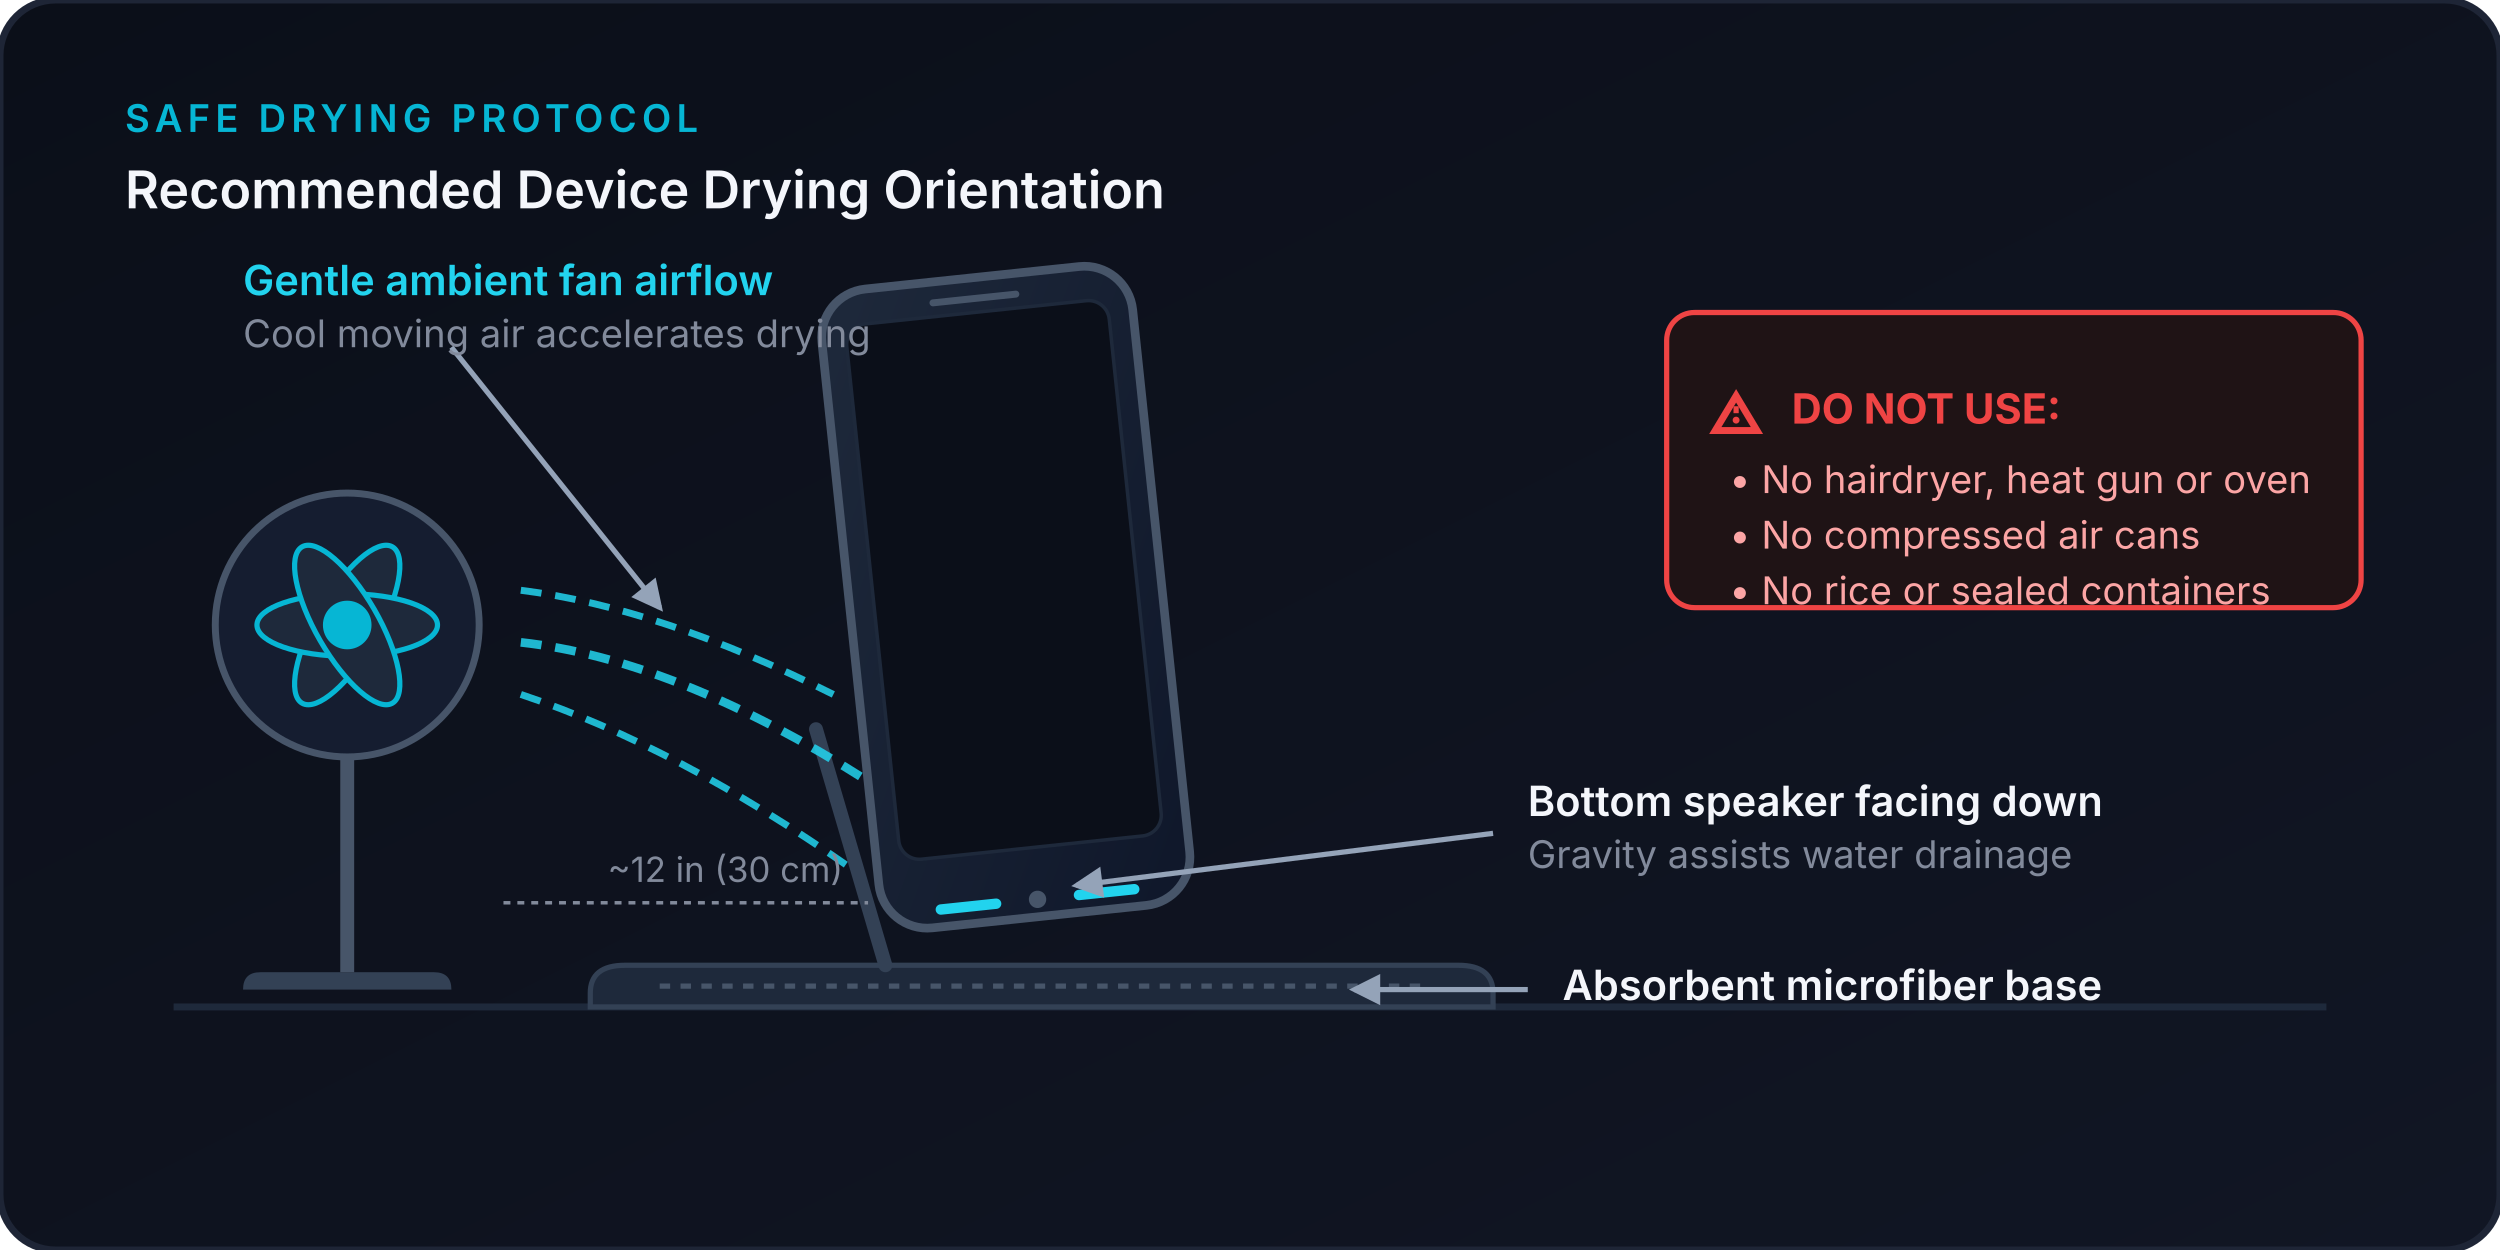
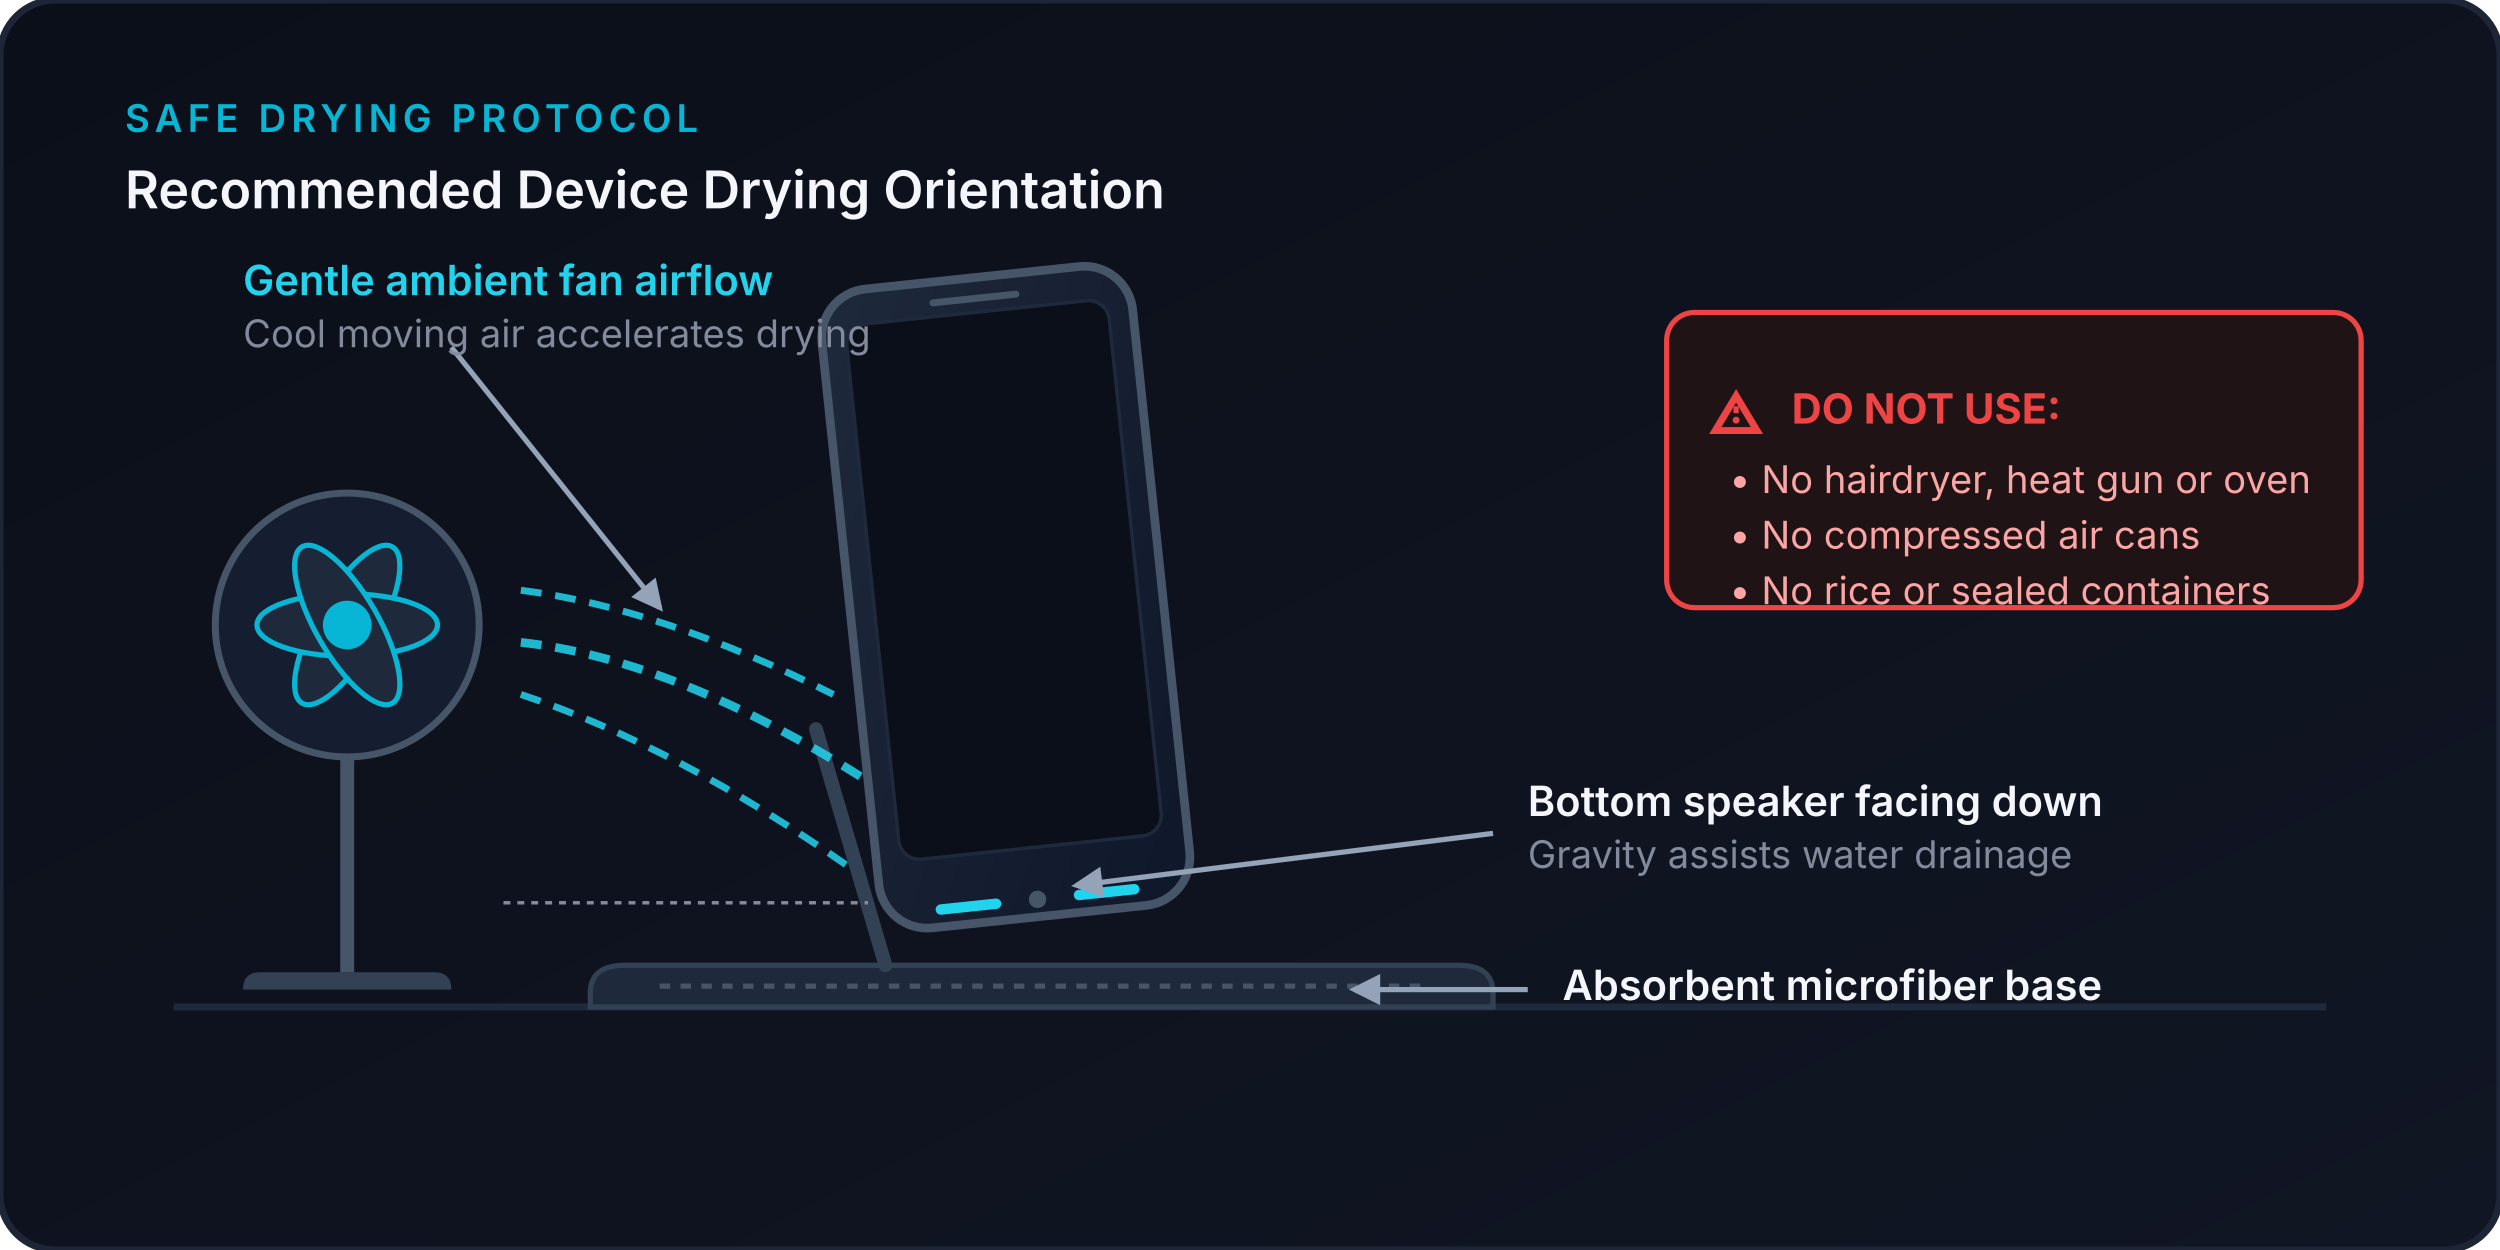
<svg xmlns="http://www.w3.org/2000/svg" viewBox="0 0 720 360" width="100%" height="100%">
  <defs>
    <linearGradient id="bgGrad2" x1="0%" y1="0%" x2="100%" y2="100%">
      <stop offset="0%" stop-color="#0b0f19" />
      <stop offset="100%" stop-color="#111624" />
    </linearGradient>
    <linearGradient id="phoneBody" x1="0%" y1="0%" x2="100%" y2="100%">
      <stop offset="0%" stop-color="#1e293b" />
      <stop offset="100%" stop-color="#0f172a" />
    </linearGradient>
    <marker id="arrowCyan2" markerWidth="8" markerHeight="8" refX="6" refY="4" orient="auto">
      <path d="M1,1 L7,4 L1,7 Z" fill="#22d3ee" />
    </marker>
    <marker id="arrowMute2" markerWidth="8" markerHeight="8" refX="6" refY="4" orient="auto">
      <path d="M1,1 L7,4 L1,7 Z" fill="#94a3b8" />
    </marker>
  </defs>
  <rect width="720" height="360" rx="16" fill="url(#bgGrad2)" stroke="#1e2536" stroke-width="2" />
  <text x="36" y="38" fill="#06b6d4" font-family="system-ui, -apple-system, sans-serif" font-size="11" font-weight="600" letter-spacing="1.5">SAFE DRYING PROTOCOL</text>
  <text x="36" y="60" fill="#f4f6fb" font-family="system-ui, -apple-system, sans-serif" font-size="15" font-weight="600">Recommended Device Drying Orientation</text>
  <line x1="50" y1="290" x2="670" y2="290" stroke="#1e293b" stroke-width="2" />
  <path d="M 180,278 L 420,278 Q 430,278 430,286 L 430,290 L 170,290 L 170,286 Q 170,278 180,278 Z" fill="#1e293b" stroke="#334155" stroke-width="1.5" />
  <line x1="190" y1="284" x2="410" y2="284" stroke="#475569" stroke-width="1.5" stroke-dasharray="3,3" />
  <g transform="translate(280, 80) rotate(-6)">
    <rect x="-45" y="0" width="90" height="185" rx="14" fill="url(#phoneBody)" stroke="#475569" stroke-width="2.5" />
    <rect x="-38" y="10" width="76" height="155" rx="6" fill="#0b0f19" stroke="#1e293b" stroke-width="1" />
    <line x1="-12" y1="6" x2="12" y2="6" stroke="#475569" stroke-width="2" stroke-linecap="round" />
    <line x1="-28" y1="180" x2="-12" y2="180" stroke="#22d3ee" stroke-width="3" stroke-linecap="round" />
    <circle cx="0" cy="180" r="2.5" fill="#475569" />
    <line x1="12" y1="180" x2="28" y2="180" stroke="#22d3ee" stroke-width="3" stroke-linecap="round" />
  </g>
  <path d="M 235,210 L 255,278" stroke="#334155" stroke-width="4" stroke-linecap="round" />
  <g transform="translate(100, 160)">
    <path d="M -25,120 L 25,120 Q 30,120 30,125 L -30,125 Q -30,120 -25,120 Z" fill="#334155" />
    <line x1="0" y1="120" x2="0" y2="50" stroke="#475569" stroke-width="4" />
    <circle cx="0" cy="20" r="38" fill="#151d30" stroke="#475569" stroke-width="2" />
    <ellipse cx="0" cy="20" rx="9" ry="26" fill="#1e293b" stroke="#06b6d4" stroke-width="1.5" transform="rotate(30 0 20)" />
    <ellipse cx="0" cy="20" rx="9" ry="26" fill="#1e293b" stroke="#06b6d4" stroke-width="1.5" transform="rotate(90 0 20)" />
    <ellipse cx="0" cy="20" rx="9" ry="26" fill="#1e293b" stroke="#06b6d4" stroke-width="1.5" transform="rotate(150 0 20)" />
    <circle cx="0" cy="20" r="7" fill="#06b6d4" />
  </g>
  <path d="M 150,170 Q 190,175 240,200" fill="none" stroke="#22d3ee" stroke-width="2" stroke-dasharray="6,4" opacity="0.85" />
  <path d="M 150,185 Q 195,190 250,225" fill="none" stroke="#22d3ee" stroke-width="2.5" stroke-dasharray="6,4" opacity="0.85" />
  <path d="M 150,200 Q 195,215 245,250" fill="none" stroke="#22d3ee" stroke-width="2" stroke-dasharray="6,4" opacity="0.85" />
  <line x1="145" y1="260" x2="250" y2="260" stroke="#828a9b" stroke-width="1" stroke-dasharray="2,2" />
-   <text x="175" y="254" fill="#828a9b" font-family="system-ui, -apple-system, sans-serif" font-size="10">~12 in (30 cm)</text>
+   <text x="175" y="254" fill="#828a9b" font-family="system-ui, -apple-system, sans-serif" font-size="10" />
  <line x1="130" y1="100" x2="190" y2="175" stroke="#94a3b8" stroke-width="1.5" marker-end="url(#arrowMute2)" />
  <text x="70" y="85" fill="#22d3ee" font-family="system-ui, -apple-system, sans-serif" font-size="12" font-weight="600">Gentle ambient fan airflow</text>
  <text x="70" y="100" fill="#828a9b" font-family="system-ui, -apple-system, sans-serif" font-size="11">Cool moving air accelerates drying</text>
  <line x1="430" y1="240" x2="310" y2="255" stroke="#94a3b8" stroke-width="1.5" marker-end="url(#arrowMute2)" />
  <text x="440" y="235" fill="#f4f6fb" font-family="system-ui, -apple-system, sans-serif" font-size="12" font-weight="600">Bottom speaker facing down</text>
  <text x="440" y="250" fill="#828a9b" font-family="system-ui, -apple-system, sans-serif" font-size="11">Gravity assists water drainage</text>
  <line x1="440" y1="285" x2="390" y2="285" stroke="#94a3b8" stroke-width="1.5" marker-end="url(#arrowMute2)" />
  <text x="450" y="288" fill="#f4f6fb" font-family="system-ui, -apple-system, sans-serif" font-size="12" font-weight="600">Absorbent microfiber base</text>
  <g transform="translate(480, 90)">
    <rect width="200" height="85" rx="8" fill="#1f1315" stroke="#ef4444" stroke-width="1.5" />
    <path d="M 20,24 L 26,34 L 14,34 Z" fill="none" stroke="#ef4444" stroke-width="2" />
    <circle cx="20" cy="31" r="1" fill="#ef4444" />
    <line x1="20" y1="27" x2="20" y2="29" stroke="#ef4444" stroke-width="1.5" />
    <text x="36" y="32" fill="#ef4444" font-family="system-ui, -apple-system, sans-serif" font-size="12" font-weight="700">DO NOT USE:</text>
    <text x="18" y="52" fill="#fca5a5" font-family="system-ui, -apple-system, sans-serif" font-size="11">• No hairdryer, heat gun or oven</text>
    <text x="18" y="68" fill="#fca5a5" font-family="system-ui, -apple-system, sans-serif" font-size="11">• No compressed air cans</text>
    <text x="18" y="84" fill="#fca5a5" font-family="system-ui, -apple-system, sans-serif" font-size="11">• No rice or sealed containers</text>
  </g>
</svg>
